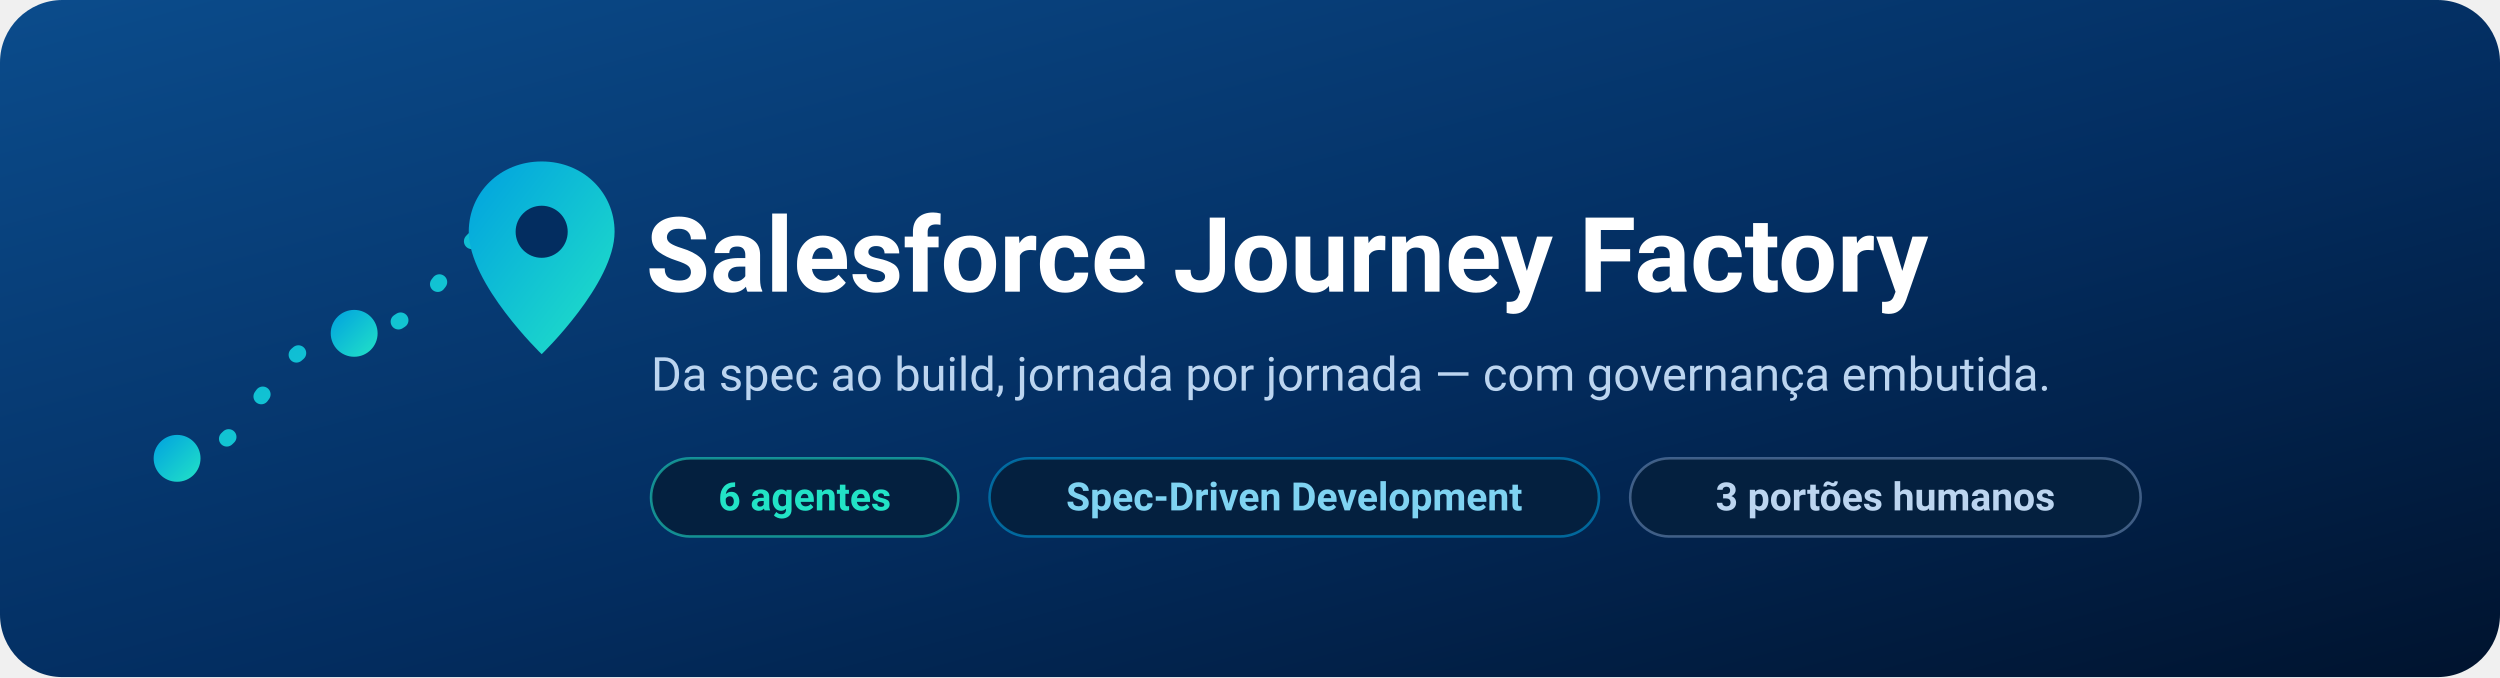
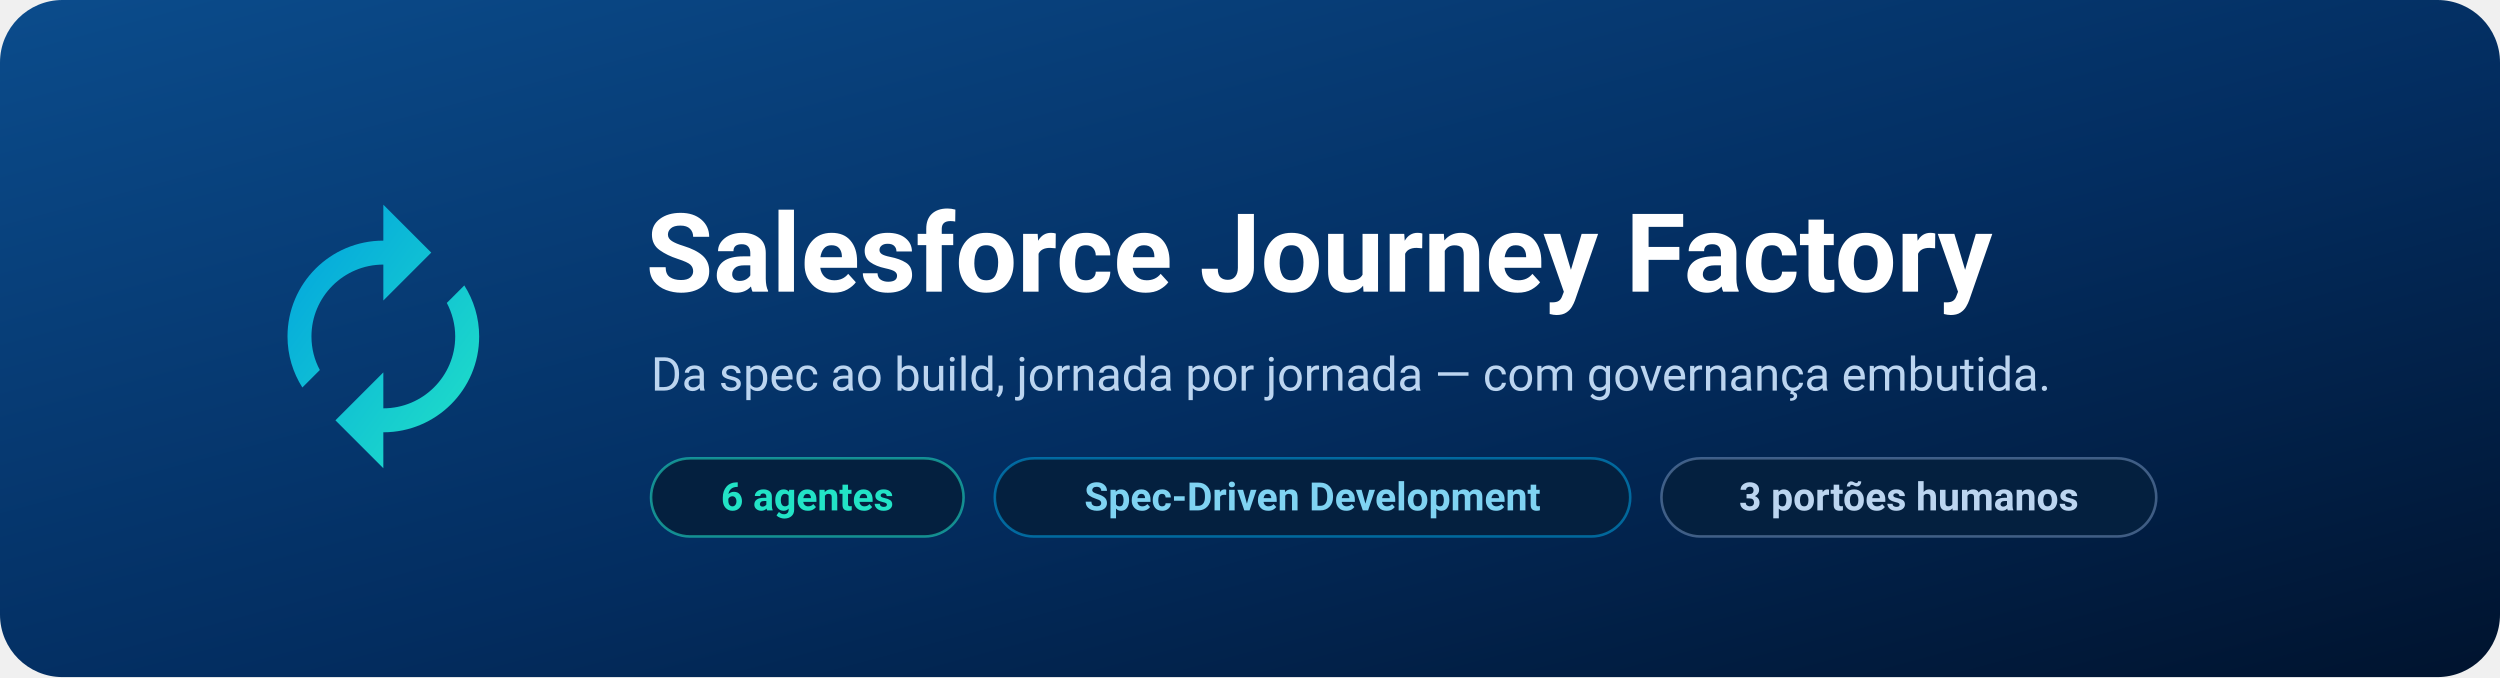
<svg xmlns="http://www.w3.org/2000/svg" width="960" height="260" viewBox="0 0 960 260" role="img" aria-label="Salesforce Journey Factory">
  <defs>
    <linearGradient id="bg" x1="0" y1="0" x2="1" y2="1">
      <stop offset="0" stop-color="#0B4C8C" />
      <stop offset="0.55" stop-color="#032D60" />
      <stop offset="1" stop-color="#00132E" />
    </linearGradient>
    <linearGradient id="accent" x1="0" y1="0" x2="1" y2="1">
      <stop offset="0" stop-color="#00A1E0" />
      <stop offset="1" stop-color="#22E3C6" />
    </linearGradient>
  </defs>
  <rect width="960" height="260" rx="24" fill="url(#bg)" />
-   <g transform="translate(60 68)" fill="none" stroke="url(#accent)" stroke-width="6" stroke-linecap="round">
-     <path d="M8 108 C 40 108, 40 60, 76 60 S 112 12, 148 12" stroke-dasharray="1 20" />
-     <circle cx="8" cy="108" r="9" fill="url(#accent)" stroke="none" />
-     <circle cx="76" cy="60" r="9" fill="url(#accent)" stroke="none" />
-     <path d="M148 -6 c16 0 28 12 28 27 0 20-28 47-28 47s-28-27-28-47c0-15 12-27 28-27z" fill="url(#accent)" stroke="none" />
-     <circle cx="148" cy="21" r="10" fill="#032D60" stroke="none" />
+   <g transform="translate(92 74) scale(4.6)" fill="url(#accent)">
+     <path d="M12 6v3l4-4-4-4v3c-4.42 0-8 3.58-8 8 0 1.57.46 3.03 1.24 4.26L6.7 14.8c-.45-.83-.7-1.79-.7-2.8 0-3.31 2.69-6 6-6zm6.76 1.74L17.3 9.2c.44.84.7 1.79.7 2.8 0 3.31-2.69 6-6 6v-3l-4 4 4 4v-3c4.42 0 8-3.58 8-8 0-1.57-.46-3.03-1.24-4.26z" />
  </g>
-   <text x="248" y="112" font-family="'Segoe UI',Roboto,Helvetica,Arial,sans-serif" font-size="40" font-weight="700" fill="#FFFFFF">Salesforce Journey Factory</text>
+   <text x="248" y="112" font-family="'Segoe UI',Roboto,Helvetica,Arial,sans-serif" font-size="42" font-weight="700" fill="#FFFFFF">Salesforce Journey Factory</text>
  <text x="250" y="150" font-family="'Segoe UI',Roboto,Helvetica,Arial,sans-serif" font-size="18" fill="#BCD5F0">Da spec ao build, jornada por jornada — com governança embutida.</text>
  <g font-family="'Segoe UI',Roboto,Helvetica,Arial,sans-serif" font-size="15" font-weight="600">
-     <rect x="250" y="176" width="118" height="30" rx="15" fill="#04203F" stroke="#22E3C6" stroke-opacity="0.55" />
-     <text x="309" y="196" fill="#22E3C6" text-anchor="middle">6 agentes</text>
-     <rect x="380" y="176" width="234" height="30" rx="15" fill="#04203F" stroke="#00A1E0" stroke-opacity="0.55" />
-     <text x="497" y="196" fill="#7FD3F2" text-anchor="middle">Spec-Driven Development</text>
-     <rect x="626" y="176" width="196" height="30" rx="15" fill="#04203F" stroke="#8AA9D6" stroke-opacity="0.45" />
-     <text x="724" y="196" fill="#BCD5F0" text-anchor="middle">3 portões humanos</text>
+     <rect x="250" y="176" width="120" height="30" rx="15" fill="#04203F" stroke="#22E3C6" stroke-opacity="0.55" />
+     <text x="310" y="196" fill="#22E3C6" text-anchor="middle">6 agentes</text>
+     <rect x="382" y="176" width="244" height="30" rx="15" fill="#04203F" stroke="#00A1E0" stroke-opacity="0.55" />
+     <text x="504" y="196" fill="#7FD3F2" text-anchor="middle">Spec-Driven Development</text>
+     <rect x="638" y="176" width="190" height="30" rx="15" fill="#04203F" stroke="#8AA9D6" stroke-opacity="0.45" />
+     <text x="733" y="196" fill="#BCD5F0" text-anchor="middle">3 portões humanos</text>
  </g>
</svg>
